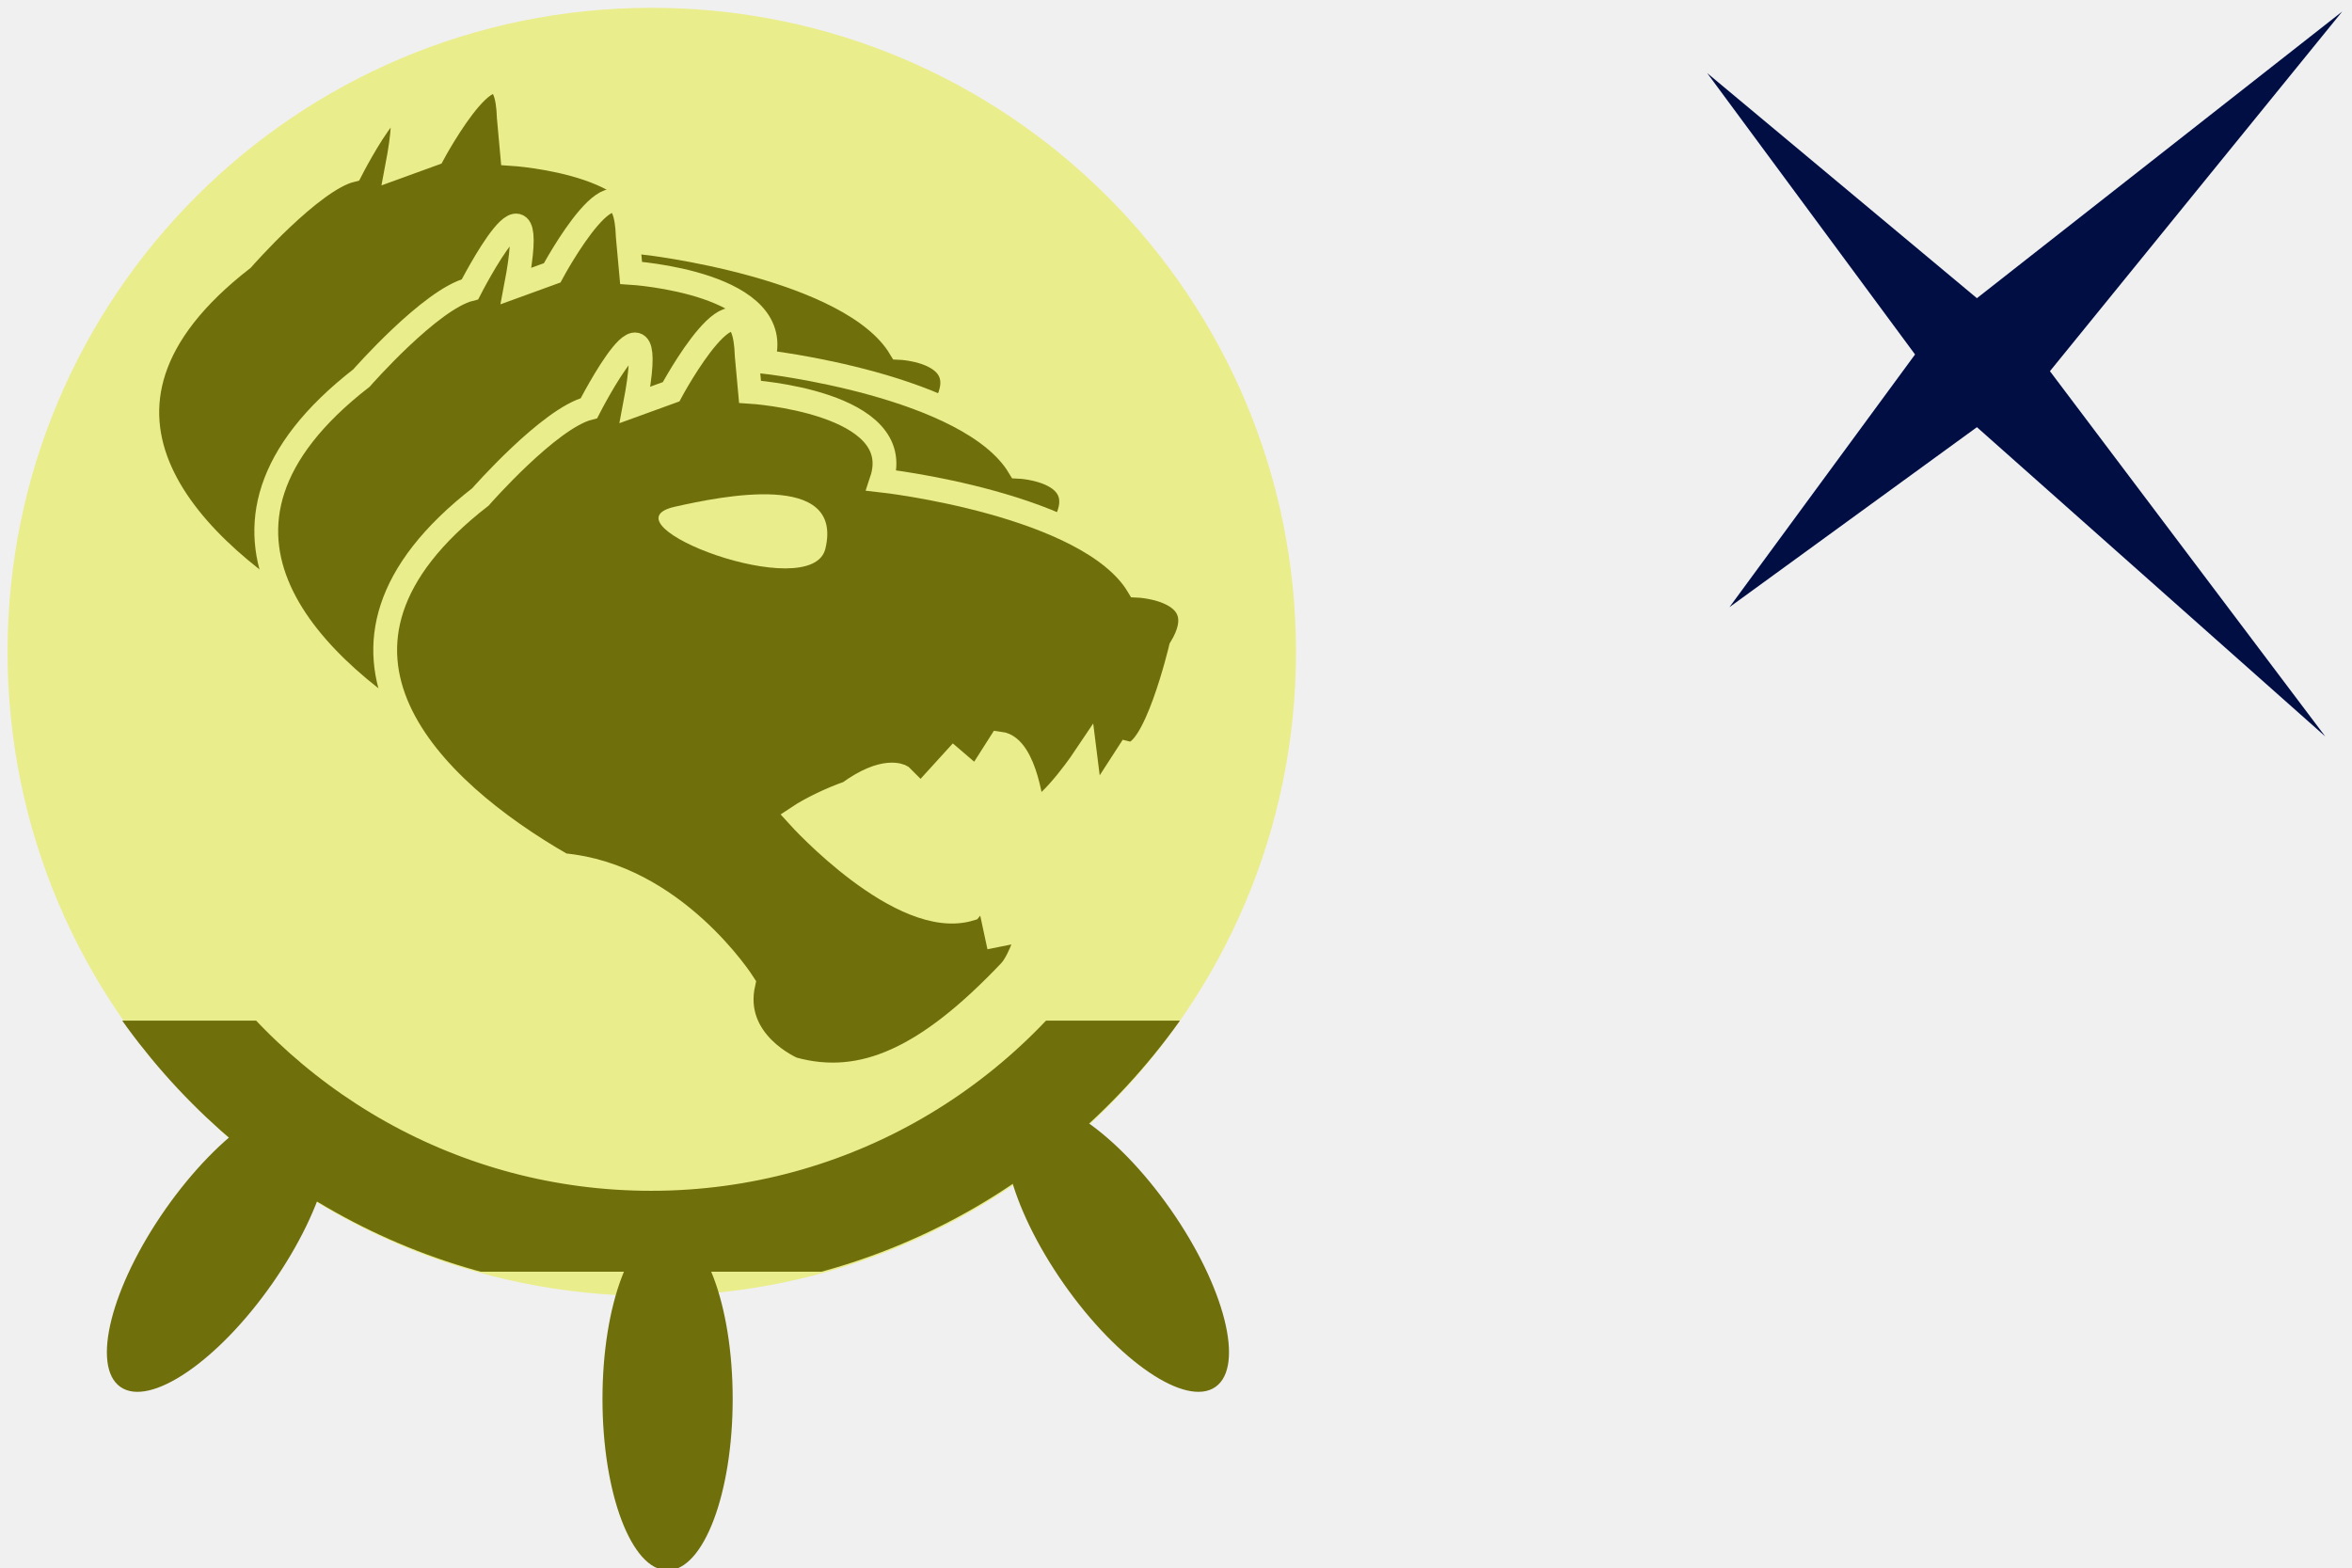
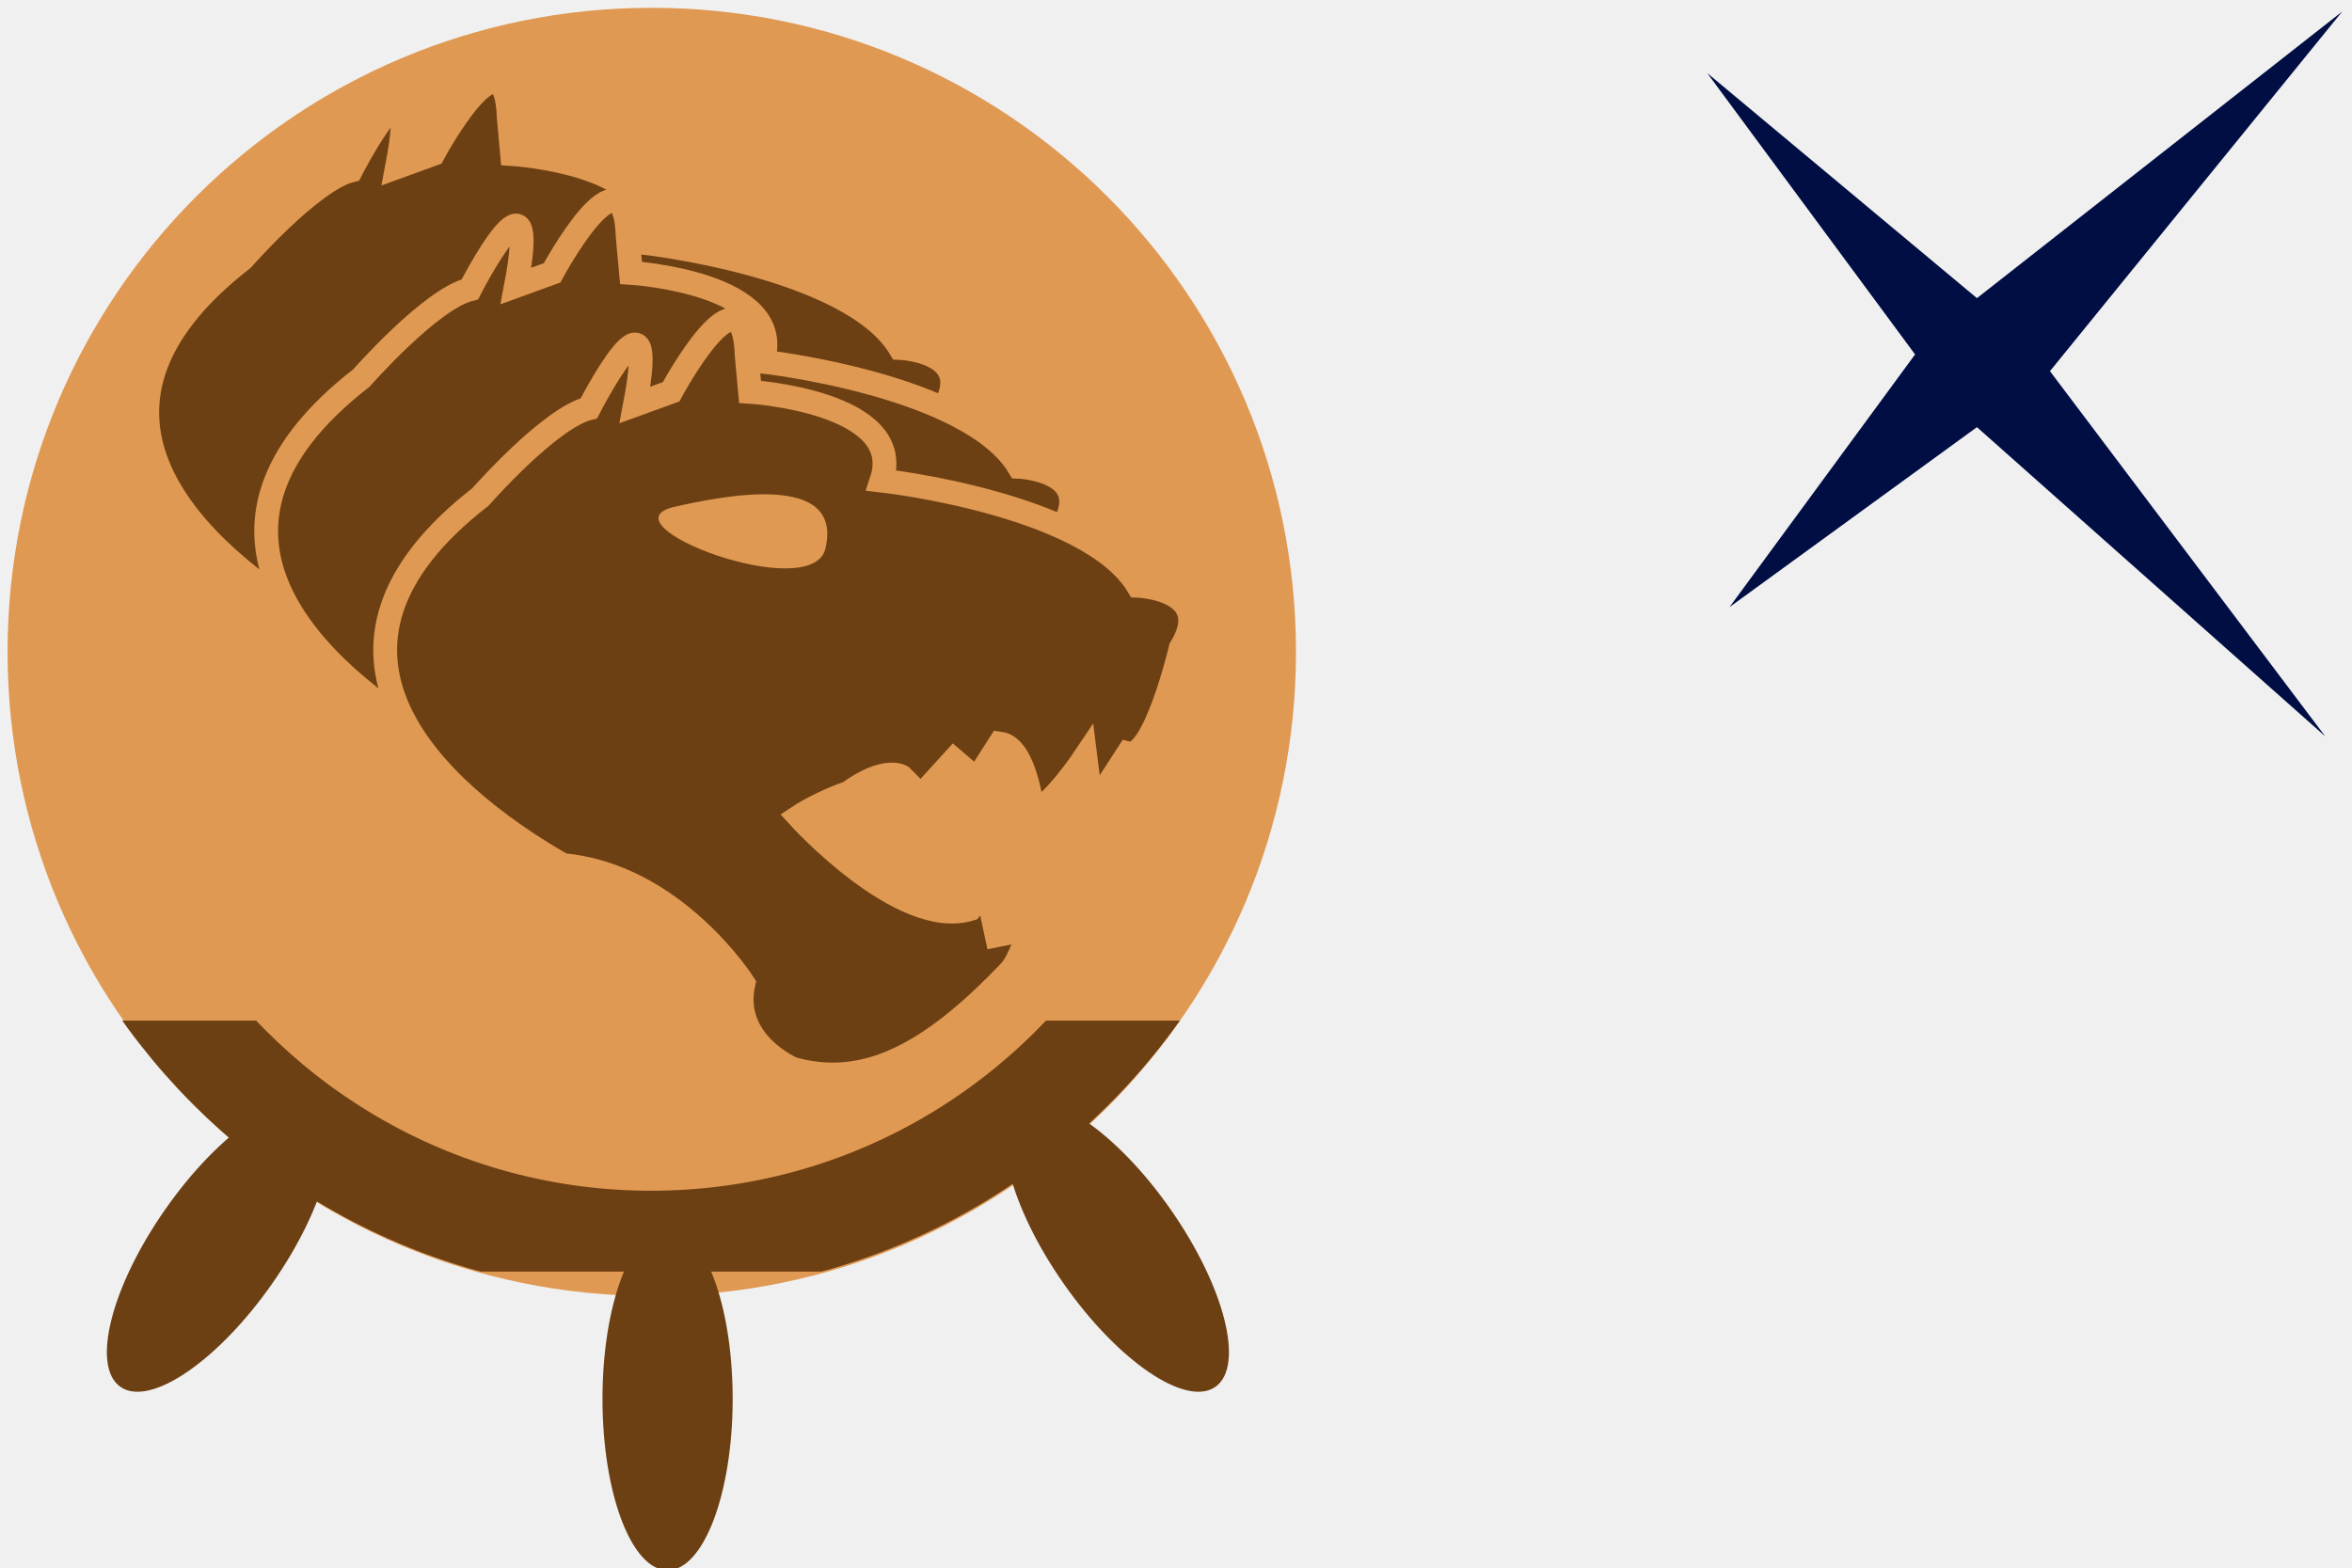
- <svg xmlns="http://www.w3.org/2000/svg" height="40" viewBox="0 0 60 40" width="60" version="1.1" id="svg36">
-   <defs id="defs40">
+ <svg xmlns="http://www.w3.org/2000/svg" width="60" height="40" version="1.1" viewBox="0 0 60 40">
+   <defs>
    <mask id="a-1" fill="#ffffff">
-       <path d="M 0,0 H 313.303 V 159.865 H 0 Z" fill="#ffffff" fill-rule="evenodd" id="path2-9" />
+       <path d="m0 0h313.3v159.86h-313.3z" fill="#fff" fill-rule="evenodd" />
    </mask>
-     <clipPath clipPathUnits="userSpaceOnUse" id="clipPath3444">
-       <path d="M 11.52,162 C 11.52,81.677 135.307,16.561 288,16.561 v 0 c 152.693,0 276.481,65.116 276.481,145.439 v 0 c 0,80.322 -123.788,145.439 -276.481,145.439 v 0 C 135.307,307.439 11.52,242.322 11.52,162" id="path3446" />
-     </clipPath>
-     <radialGradient cx="0" cy="0" fx="0" fy="0" gradientTransform="matrix(363.0579,0,0,-363.0579,177.52,256.3071)" gradientUnits="userSpaceOnUse" id="radialGradient3452" r="1" spreadMethod="pad">
-       <stop id="stop3454" offset="0" style="stop-opacity:1;stop-color:#aeb2d5" />
-       <stop id="stop3456" offset="0.3" style="stop-opacity:1;stop-color:#aeb2d5" />
-       <stop id="stop3458" offset="0.75" style="stop-opacity:1;stop-color:#484c89" />
-       <stop id="stop3460" offset="1" style="stop-opacity:1;stop-color:#484c89" />
-     </radialGradient>
-     <clipPath clipPathUnits="userSpaceOnUse" id="clipPath3468">
-       <path d="M 0,324 H 576 V 0 H 0 Z" id="path3470" />
-     </clipPath>
-     <clipPath clipPathUnits="userSpaceOnUse" id="clipPath3480">
-       <path d="M 0,324 H 576 V 0 H 0 Z" id="path3482" />
-     </clipPath>
  </defs>
  <mask id="a" fill="#ffffff">
-     <path d="M 0,0 H 313.303 V 159.865 H 0 Z" fill="#ffffff" fill-rule="evenodd" id="path2" />
+     <path d="m0 0h313.3v159.86h-313.3z" fill="#fff" fill-rule="evenodd" />
  </mask>
  <mask id="b" fill="#ffffff">
-     <path d="M 0,0 H 313.303 V 159.865 H 0 Z" fill="#ffffff" fill-rule="evenodd" id="path5" />
+     <path d="m0 0h313.3v159.86h-313.3z" fill="#fff" fill-rule="evenodd" />
  </mask>
-   <g id="g1042" style="display:inline">
-     <g id="g994" transform="matrix(0.08667043,0,0,0.08667043,54.83753,-43.97586)" style="display:inline">
-       <path id="path990" style="fill:#000e44;fill-opacity:1;fill-rule:evenodd;stroke:none;stroke-width:3.147" d="m 56.695,510.774 -107.532,84.402 -79.398,-66.275 61.189,82.843 -54.627,74.395 72.837,-52.987 102.529,91.046 -81.039,-107.532 z" />
+   <g>
+     <g transform="matrix(.08667 0 0 .08667 54.838 -43.976)">
+       <path d="m56.695 510.77-107.53 84.402-79.398-66.275 61.189 82.843-54.627 74.395 72.837-52.987 102.53 91.046-81.039-107.53z" fill="#000e44" fill-rule="evenodd" />
    </g>
-     <circle style="opacity:1;fill:#eaed8c;fill-opacity:1;stroke:none;stroke-width:0.308;stroke-miterlimit:2.5;stroke-opacity:1;stop-color:#000000" id="path912" cx="16.627" cy="16.633" r="16.434" />
-     <g fill="none" fill-rule="evenodd" transform="matrix(0.1506934,0,0,0.1506934,-6.197667,-20.88076)" id="g1008" style="fill:#6f6f0c;fill-opacity:1">
-       <g transform="matrix(0.9286315,0,0,-0.9286315,9.271821,454.1644)" id="g1006" style="fill:#6f6f0c;fill-opacity:1">
-         <g fill="#0f1689" mask="url(#a-1)" id="g1002" style="fill:#6f6f0c;fill-opacity:1" transform="matrix(0.9448936,0,0,0.9448936,8.696251,2.70184)">
-           <path d="m 203.461,95.688 c 6.936,0 12.559,-14.809 12.559,-33.077 0,-18.268 -5.623,-33.077 -12.559,-33.077 -6.936,0 -12.559,14.809 -12.559,33.077 0,18.268 5.623,33.077 12.559,33.077 z" transform="rotate(35,137.9312,151.55)" id="path996" style="fill:#6f6f0c;fill-opacity:1" />
-           <path d="m 30.142,95.688 c 6.936,0 12.559,-14.809 12.559,-33.077 0,-18.268 -5.623,-33.077 -12.559,-33.077 -6.936,0 -12.559,14.809 -12.559,33.077 0,18.268 5.623,33.077 12.559,33.077 z" transform="matrix(-0.819152,0.5735764,0.5735764,0.819152,58.08461,47.70477)" id="path998" style="fill:#6f6f0c;fill-opacity:1" />
-           <path d="m 116.733,66.275 c 6.936,0 12.559,-14.809 12.559,-33.077 0,-18.268 -5.623,-33.077 -12.559,-33.077 -6.936,0 -12.559,14.809 -12.559,33.077 0,18.268 5.623,33.077 12.559,33.077 z" transform="matrix(-1,0,0,1,272.6285,53.67076)" id="path1000" style="fill:#6f6f0c;fill-opacity:1" />
+     <circle cx="16.627" cy="16.633" r="16.434" fill="#e09952" stop-color="#000000" />
+     <g transform="matrix(.15069 0 0 .15069 -6.1977 -20.881)" fill="#6f6f0c" fill-rule="evenodd">
+       <g transform="matrix(.92863 0 0 -.92863 9.2718 454.16)">
+         <g transform="matrix(.94489 0 0 .94489 8.6963 2.7018)" fill="#6d4013" mask="url(#a-1)">
+           <path transform="rotate(35 137.93 151.55)" d="m203.46 95.688c6.936 0 12.559-14.809 12.559-33.077 0-18.268-5.623-33.077-12.559-33.077s-12.559 14.809-12.559 33.077c0 18.268 5.623 33.077 12.559 33.077z" />
+           <path transform="matrix(-.81915 .57358 .57358 .81915 58.085 47.705)" d="m30.142 95.688c6.936 0 12.559-14.809 12.559-33.077 0-18.268-5.623-33.077-12.559-33.077-6.936 0-12.559 14.809-12.559 33.077 0 18.268 5.623 33.077 12.559 33.077z" />
+           <path transform="matrix(-1 0 0 1 272.63 53.671)" d="m116.73 66.275c6.936 0 12.559-14.809 12.559-33.077 0-18.268-5.623-33.077-12.559-33.077-6.936 0-12.559 14.809-12.559 33.077 0 18.268 5.623 33.077 12.559 33.077z" />
        </g>
-         <path d="m 251.467,173.1 c -20.23,-33.61 -56.89,-56.068 -98.756,-56.068 -40.721,0 -76.516,21.246 -97.059,53.335" mask="url(#a-1)" stroke="#0f1689" stroke-width="20" id="path1004" style="stroke:#6f6f0c;stroke-opacity:1;fill:none;fill-opacity:1" transform="matrix(0.9448936,0,0,0.9448936,8.696251,2.70184)" />
+         <path transform="matrix(.94489 0 0 .94489 8.6963 2.7018)" d="m251.47 173.1c-20.23-33.61-56.89-56.068-98.756-56.068-40.721 0-76.516 21.246-97.059 53.335" fill="none" mask="url(#a-1)" stroke="#6d4013" stroke-width="20" />
      </g>
    </g>
-     <g id="g97" transform="matrix(0.03936691,0,0,0.03936691,6.855578,5.12944)" />
-     <g id="g99" transform="matrix(0.03936691,0,0,0.03936691,6.855578,5.12944)" />
-     <g id="g101" transform="matrix(0.03936691,0,0,0.03936691,6.855578,5.12944)" />
-     <g id="g103" transform="matrix(0.03936691,0,0,0.03936691,6.855578,5.12944)" />
-     <g id="g105" transform="matrix(0.03936691,0,0,0.03936691,6.855578,5.12944)" />
-     <g id="g107" transform="matrix(0.03936691,0,0,0.03936691,6.855578,5.12944)" />
-     <g id="g109" transform="matrix(0.03936691,0,0,0.03936691,6.855578,5.12944)" />
-     <g id="g111" transform="matrix(0.03936691,0,0,0.03936691,6.855578,5.12944)" />
-     <g id="g113" transform="matrix(0.03936691,0,0,0.03936691,6.855578,5.12944)" />
-     <g id="g115" transform="matrix(0.03936691,0,0,0.03936691,6.855578,5.12944)" />
-     <g id="g117" transform="matrix(0.03936691,0,0,0.03936691,6.855578,5.12944)" />
-     <g id="g119" transform="matrix(0.03936691,0,0,0.03936691,6.855578,5.12944)" />
-     <g id="g121" transform="matrix(0.03936691,0,0,0.03936691,6.855578,5.12944)" />
-     <g id="g123" transform="matrix(0.03936691,0,0,0.03936691,6.855578,5.12944)" />
-     <g id="g125" transform="matrix(0.03936691,0,0,0.03936691,6.855578,5.12944)" />
-     <path fill="#000000" d="m 8.284,16.004 c 2.852,0.252 4.613,3.019 4.613,3.019 -0.335,1.51 1.258,2.181 1.258,2.181 1.845,0.839 2.348,-1.174 2.348,-1.174 l 0.503,-1.09 -0.839,0.168 -0.252,-1.174 -0.419,0.503 c -1.006,0.168 -2.097,-3.355 -2.097,-3.355 0.839,-1.174 2.348,0.839 2.348,0.839 0.587,1.09 1.593,2.013 1.593,2.013 2.013,1.426 2.097,-1.09 2.097,-1.09 -0.671,0.587 -1.426,-0.335 -1.426,-0.335 -0.503,-1.006 -2.432,-2.348 -2.432,-2.348 0.922,-0.671 1.342,-0.419 1.342,-0.419 l 0.503,0.503 0.839,-0.922 0.587,0.503 0.587,-0.922 c 0.671,0.084 0.839,1.761 0.839,1.761 0.503,-0.168 1.342,-1.426 1.342,-1.426 l 0.168,1.342 0.922,-1.426 c 0.671,0.168 1.342,-2.684 1.342,-2.684 C 24.973,8.959 22.96,8.876 22.96,8.876 21.702,6.779 16.419,6.192 16.419,6.192 17.09,4.179 13.064,3.928 13.064,3.928 L 12.98,3.005 C 12.896,0.489 11.051,3.928 11.051,3.928 L 10.129,4.263 C 10.8,0.741 8.955,4.347 8.955,4.347 7.948,4.598 6.187,6.611 6.187,6.611 1.188,10.492 4.923,14.072 8.284,16.004 Z" id="path2125" style="fill:#6f6f0c;fill-opacity:1;stroke:#eaed8c;stroke-width:0.607;stroke-miterlimit:4;stroke-dasharray:none;stroke-opacity:1" />
-     <path fill="#000000" d="m 11.318,19.038 c 2.851,0.252 4.613,3.019 4.613,3.019 -0.334,1.488 2.036,0.139 2.477,1.274 1.845,0.839 1.129,-0.268 1.129,-0.268 l 0.503,-1.09 -0.839,0.168 -0.252,-1.174 -0.419,0.503 c -1.006,0.168 -2.097,-3.355 -2.097,-3.355 0.839,-1.174 2.348,0.839 2.348,0.839 0.587,1.09 0.812,0.2 0.812,0.2 2.013,1.426 1.815,0.066 1.815,0.066 -0.671,0.587 -0.363,0.321 -0.363,0.321 -0.503,-1.006 -2.432,-2.348 -2.432,-2.348 0.922,-0.671 1.342,-0.419 1.342,-0.419 l 0.503,0.503 0.839,-0.922 0.587,0.503 0.587,-0.922 c 0.671,0.084 0.839,1.761 0.839,1.761 0.503,-0.168 1.342,-1.426 1.342,-1.426 l 0.168,1.342 0.922,-1.426 c 0.671,0.168 1.342,-2.684 1.342,-2.684 0.922,-1.51 -1.09,-1.594 -1.09,-1.594 C 24.737,9.813 19.453,9.226 19.453,9.226 20.124,7.214 16.099,6.962 16.099,6.962 L 16.015,6.04 C 15.931,3.524 14.086,6.962 14.086,6.962 l -0.922,0.335 c 0.671,-3.522 -1.174,0.084 -1.174,0.084 -1.006,0.252 -2.768,2.264 -2.768,2.264 -4.999,3.881 -1.264,7.461 2.097,9.393 z" id="path2087" style="fill:#6f6f0c;fill-opacity:1;stroke:#eaed8c;stroke-width:0.607;stroke-miterlimit:4;stroke-dasharray:none;stroke-opacity:1" />
-     <path fill="#000000" d="m 14.353,22.073 c 2.851,0.252 4.613,3.019 4.613,3.019 -0.335,1.51 1.258,2.181 1.258,2.181 1.783,0.495 3.442,-0.282 5.536,-2.487 0.276,-0.29 0.503,-1.09 0.503,-1.09 l -0.839,0.168 -0.252,-1.174 -0.419,0.503 c -1.756,0.543 -4.378,-2.355 -4.378,-2.355 0.287,-0.191 0.824,-0.457 1.274,-0.61 0.922,-0.671 1.342,-0.419 1.342,-0.419 l 0.503,0.503 0.839,-0.922 0.587,0.503 0.587,-0.922 c 0.671,0.084 0.839,1.761 0.839,1.761 0.503,-0.168 1.342,-1.426 1.342,-1.426 l 0.168,1.342 0.922,-1.426 c 0.671,0.168 1.342,-2.684 1.342,-2.684 0.922,-1.51 -1.09,-1.594 -1.09,-1.594 -1.258,-2.097 -6.542,-2.684 -6.542,-2.684 0.671,-2.013 -3.355,-2.264 -3.355,-2.264 l -0.084,-0.922 c -0.084,-2.516 -1.929,0.922 -1.929,0.922 l -0.922,0.335 c 0.671,-3.522 -1.174,0.084 -1.174,0.084 -1.006,0.252 -2.768,2.264 -2.768,2.264 -4.999,3.881 -1.264,7.461 2.097,9.393 z" id="path4" style="fill:#6f6f0c;fill-opacity:1;stroke:#eaed8c;stroke-width:0.607;stroke-miterlimit:4;stroke-dasharray:none;stroke-opacity:1" />
-     <path style="fill:#eaed8c;fill-opacity:1;stroke:none;stroke-width:0.152px;stroke-linecap:butt;stroke-linejoin:miter;stroke-opacity:1" d="m 21.056,13.999 c 0.475,-1.989 -2.665,-1.333 -3.838,-1.07 -1.946,0.435 3.494,2.515 3.838,1.07 z" id="path3274" />
+     <g fill="#6d4013" stroke="#e09952" stroke-width=".607">
+       <path d="m8.284 16.004c2.852 0.252 4.613 3.019 4.613 3.019-0.335 1.51 1.258 2.181 1.258 2.181 1.845 0.839 2.348-1.174 2.348-1.174l0.503-1.09-0.839 0.168-0.252-1.174-0.419 0.503c-1.006 0.168-2.097-3.355-2.097-3.355 0.839-1.174 2.348 0.839 2.348 0.839 0.587 1.09 1.593 2.013 1.593 2.013 2.013 1.426 2.097-1.09 2.097-1.09-0.671 0.587-1.426-0.335-1.426-0.335-0.503-1.006-2.432-2.348-2.432-2.348 0.922-0.671 1.342-0.419 1.342-0.419l0.503 0.503 0.839-0.922 0.587 0.503 0.587-0.922c0.671 0.084 0.839 1.761 0.839 1.761 0.503-0.168 1.342-1.426 1.342-1.426l0.168 1.342 0.922-1.426c0.671 0.168 1.342-2.684 1.342-2.684 0.922-1.51-1.09-1.593-1.09-1.593-1.258-2.097-6.542-2.684-6.542-2.684 0.671-2.013-3.355-2.264-3.355-2.264l-0.084-0.922c-0.084-2.516-1.929 0.922-1.929 0.922l-0.922 0.335c0.671-3.522-1.174 0.084-1.174 0.084-1.006 0.252-2.768 2.264-2.768 2.264-4.999 3.881-1.264 7.461 2.097 9.393z" />
+       <path d="m11.318 19.038c2.852 0.252 4.613 3.019 4.613 3.019-0.334 1.488 2.036 0.139 2.477 1.274 1.845 0.839 1.129-0.268 1.129-0.268l0.503-1.09-0.839 0.168-0.252-1.174-0.419 0.503c-1.006 0.168-2.097-3.355-2.097-3.355 0.839-1.174 2.348 0.839 2.348 0.839 0.587 1.09 0.812 0.2 0.812 0.2 2.013 1.426 1.815 0.066 1.815 0.066-0.671 0.587-0.363 0.321-0.363 0.321-0.503-1.006-2.432-2.348-2.432-2.348 0.922-0.671 1.342-0.419 1.342-0.419l0.503 0.503 0.839-0.922 0.587 0.503 0.587-0.922c0.671 0.084 0.839 1.761 0.839 1.761 0.503-0.168 1.342-1.426 1.342-1.426l0.168 1.342 0.922-1.426c0.671 0.168 1.342-2.684 1.342-2.684 0.922-1.51-1.09-1.593-1.09-1.593-1.258-2.097-6.542-2.684-6.542-2.684 0.671-2.013-3.355-2.264-3.355-2.264l-0.084-0.922c-0.084-2.516-1.929 0.922-1.929 0.922l-0.922 0.335c0.671-3.522-1.174 0.084-1.174 0.084-1.006 0.252-2.768 2.264-2.768 2.264-4.999 3.881-1.264 7.461 2.097 9.393z" />
+       <path d="m14.353 22.073c2.852 0.252 4.613 3.019 4.613 3.019-0.335 1.51 1.258 2.181 1.258 2.181 1.783 0.495 3.442-0.282 5.536-2.487 0.276-0.29 0.503-1.09 0.503-1.09l-0.839 0.168-0.252-1.174-0.419 0.503c-1.756 0.543-4.378-2.355-4.378-2.355 0.287-0.191 0.824-0.457 1.274-0.61 0.922-0.671 1.342-0.419 1.342-0.419l0.503 0.503 0.839-0.922 0.587 0.503 0.587-0.922c0.671 0.084 0.839 1.761 0.839 1.761 0.503-0.168 1.342-1.426 1.342-1.426l0.168 1.342 0.922-1.426c0.671 0.168 1.342-2.684 1.342-2.684 0.922-1.51-1.09-1.593-1.09-1.593-1.258-2.097-6.542-2.684-6.542-2.684 0.671-2.013-3.355-2.264-3.355-2.264l-0.084-0.922c-0.084-2.516-1.929 0.922-1.929 0.922l-0.922 0.335c0.671-3.522-1.174 0.084-1.174 0.084-1.006 0.252-2.768 2.264-2.768 2.264-4.999 3.881-1.264 7.461 2.097 9.393z" />
+     </g>
+     <path d="m21.056 13.999c0.475-1.989-2.665-1.333-3.838-1.07-1.946 0.435 3.494 2.515 3.838 1.07z" fill="#e09952" />
  </g>
-   <g transform="matrix(0.9587988,0,0,0.9587988,-871.3429,-378.3503)" id="g893" />
</svg>
